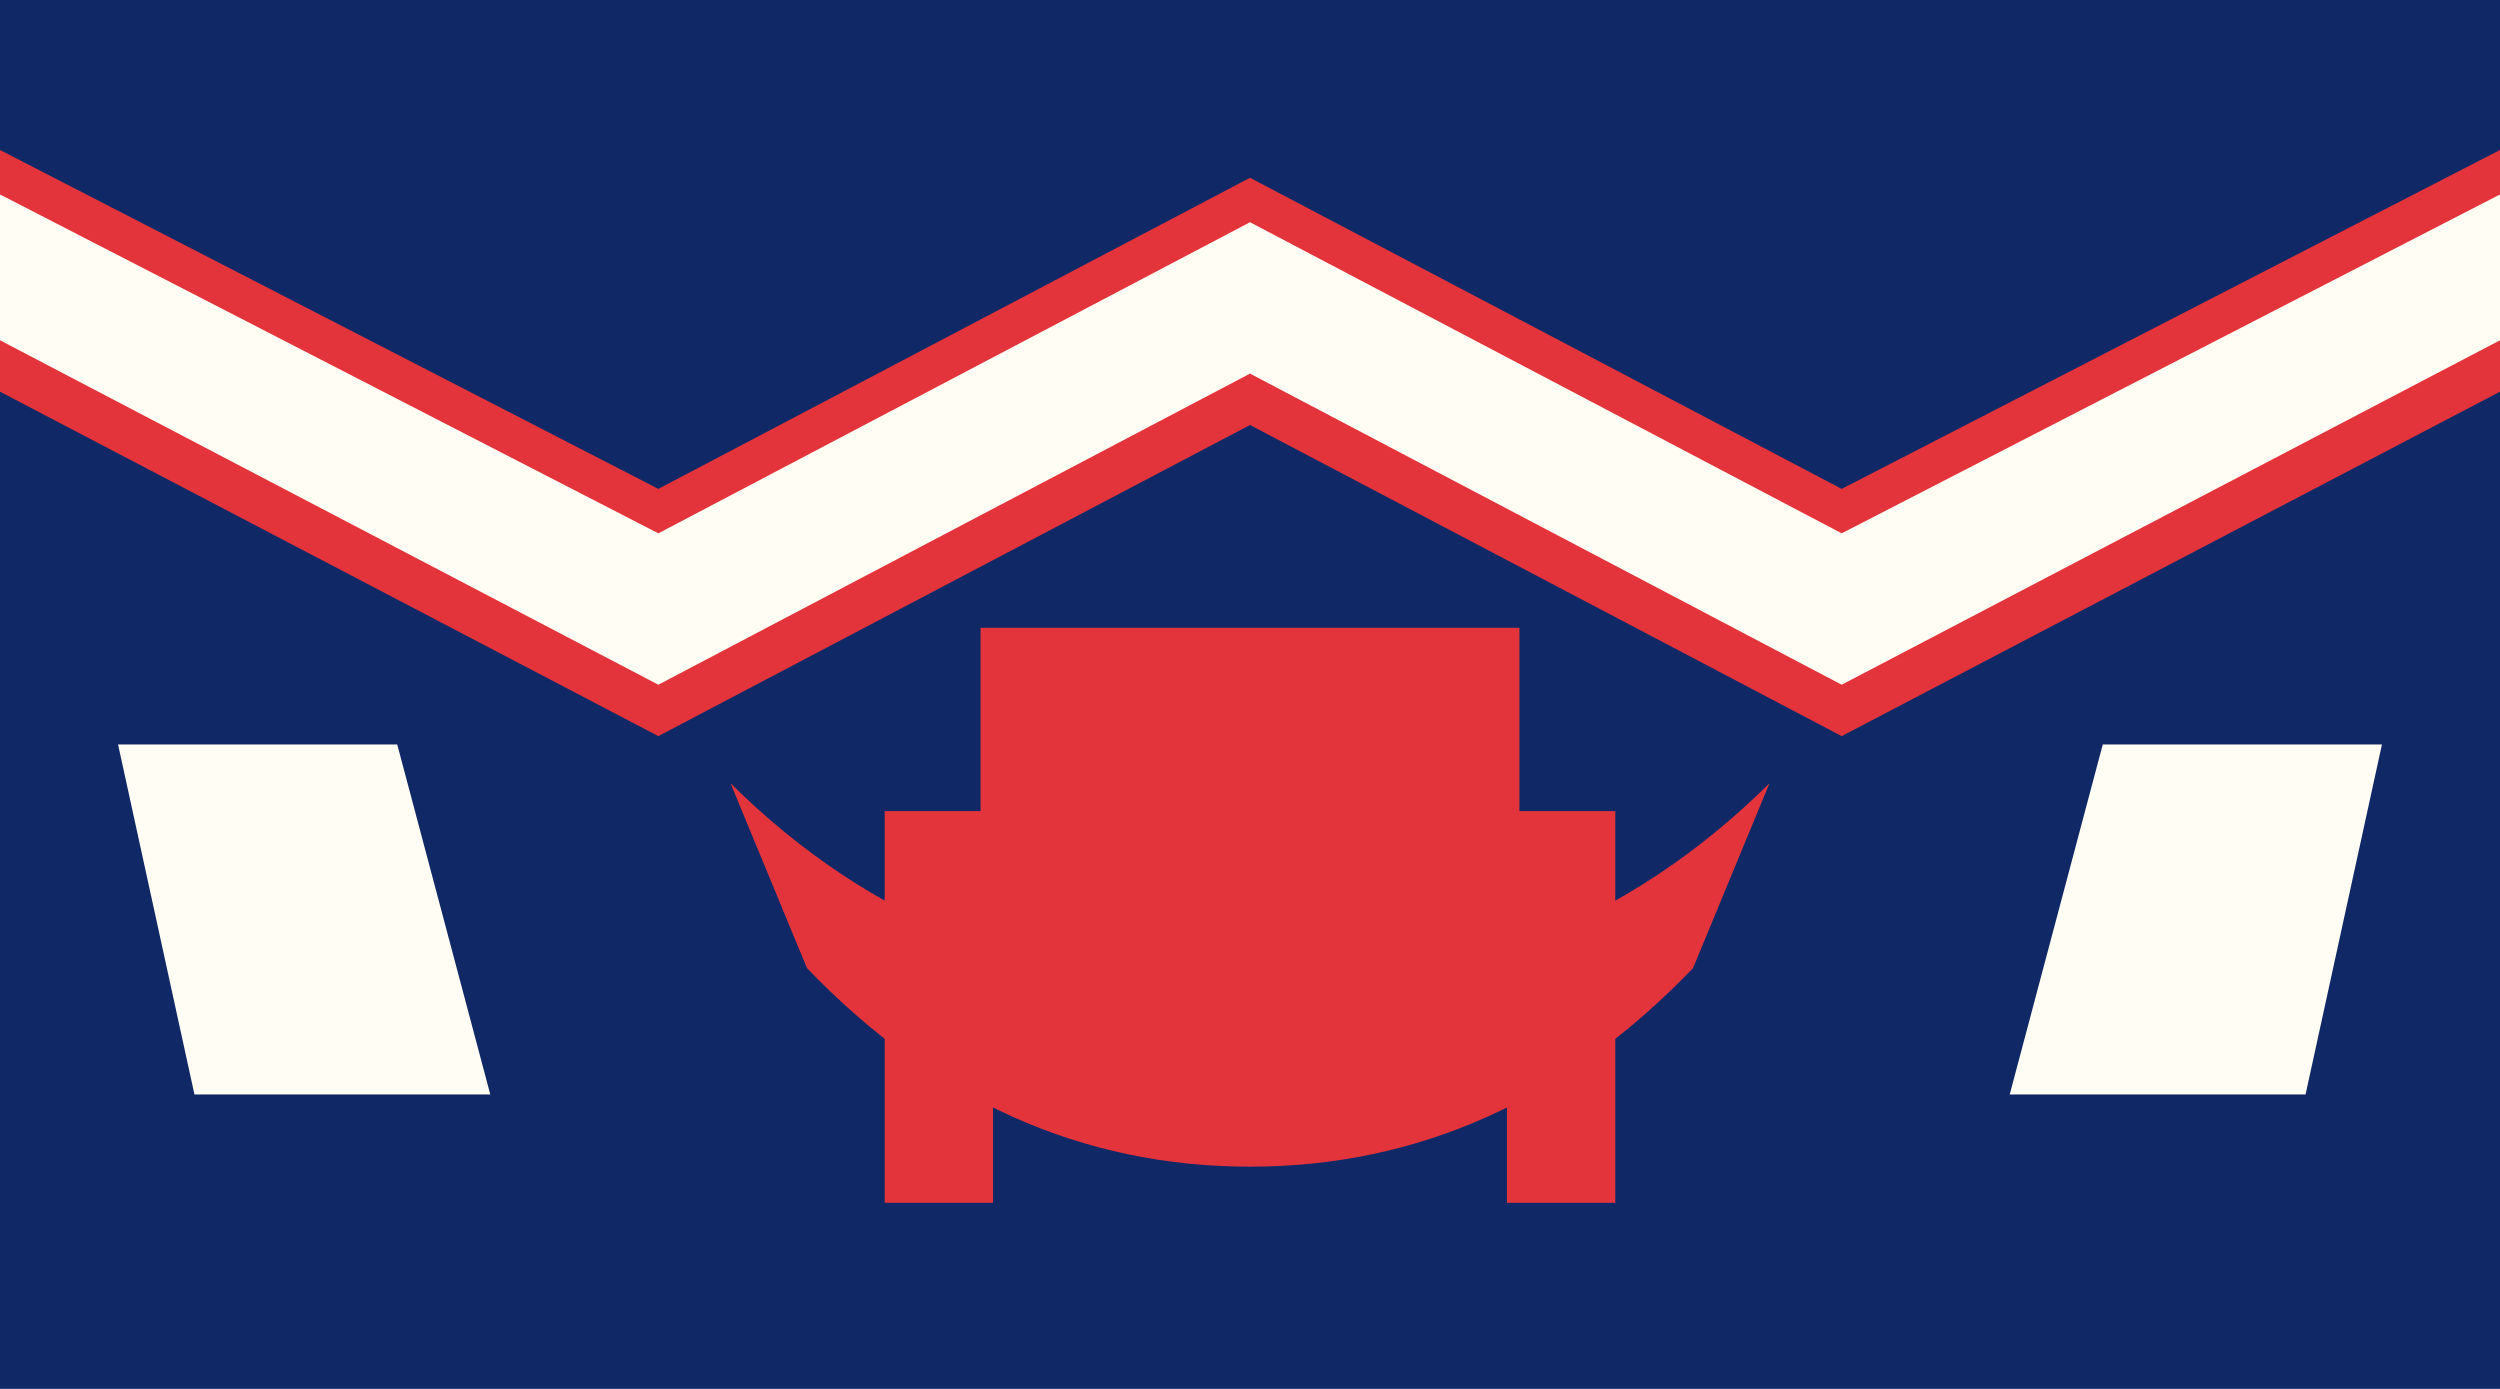
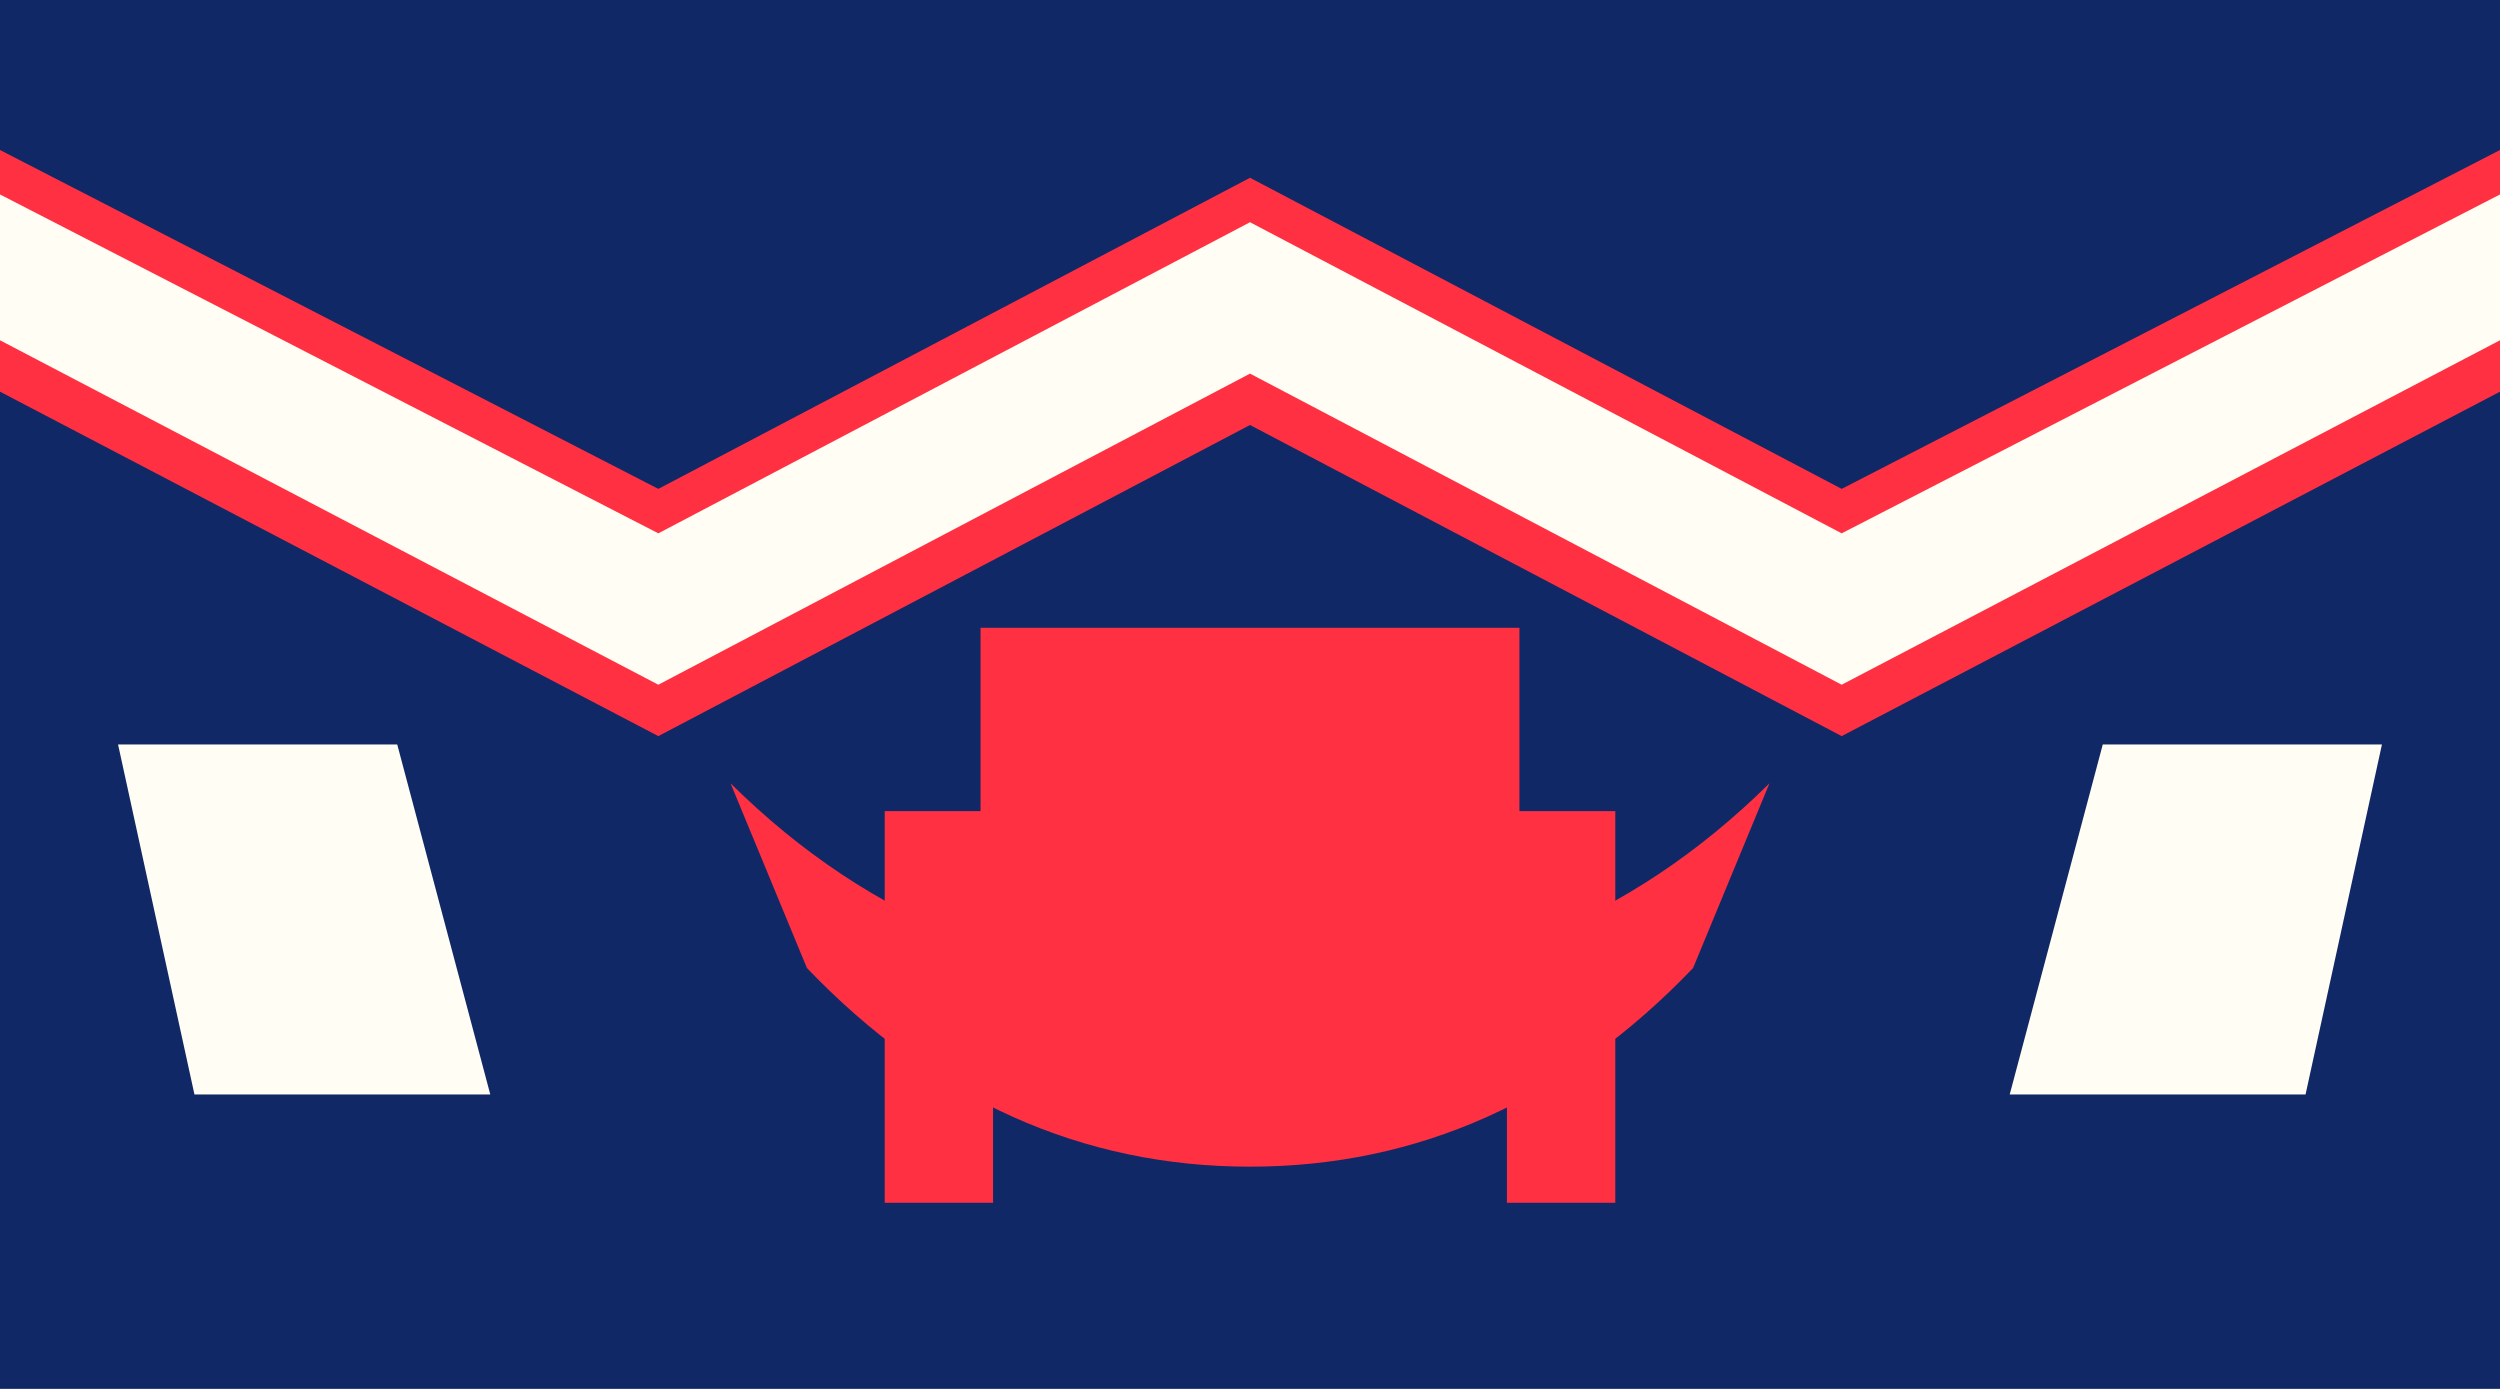
<svg xmlns="http://www.w3.org/2000/svg" viewBox="0 0 1800 1000" preserveAspectRatio="xMidYMid slice">
  <rect width="1800" height="1000" fill="#102966" />
-   <path fill="#e3343b" d="M0 108 474 352 900 128l426 224L1800 108v174l-474 248-426-224-426 224L0 282Z" />
+   <path fill="#ff3042" d="M0 108 474 352 900 128l426 224L1800 108v174l-474 248-426-224-426 224L0 282Z" />
  <path fill="#fffdf4" d="M0 140 474 384 900 160l426 224 474-244v105l-474 248-426-224-426 224L0 245Z" />
-   <path fill="#e3343b" d="M706 452h388v230c-56 64-120 108-194 135-74-27-138-71-194-135Z" />
-   <path fill="#e3343b" d="M526 564c101 100 224 149 374 149s273-49 374-149l-55 133c-91 95-198 143-319 143s-228-48-319-143Z" />
+   <path fill="#ff3042" d="M706 452h388v230c-56 64-120 108-194 135-74-27-138-71-194-135Z" />
+   <path fill="#ff3042" d="M526 564c101 100 224 149 374 149s273-49 374-149l-55 133c-91 95-198 143-319 143s-228-48-319-143Z" />
  <path fill="#fffdf4" d="M85 536h201l67 252H140Zm1630 0H1514l-67 252h213Z" />
-   <path fill="#e3343b" d="M637 584h78v282h-78zm448 0h78v282h-78z" />
+   <path fill="#ff3042" d="M637 584h78v282h-78zm448 0h78v282h-78z" />
</svg>
